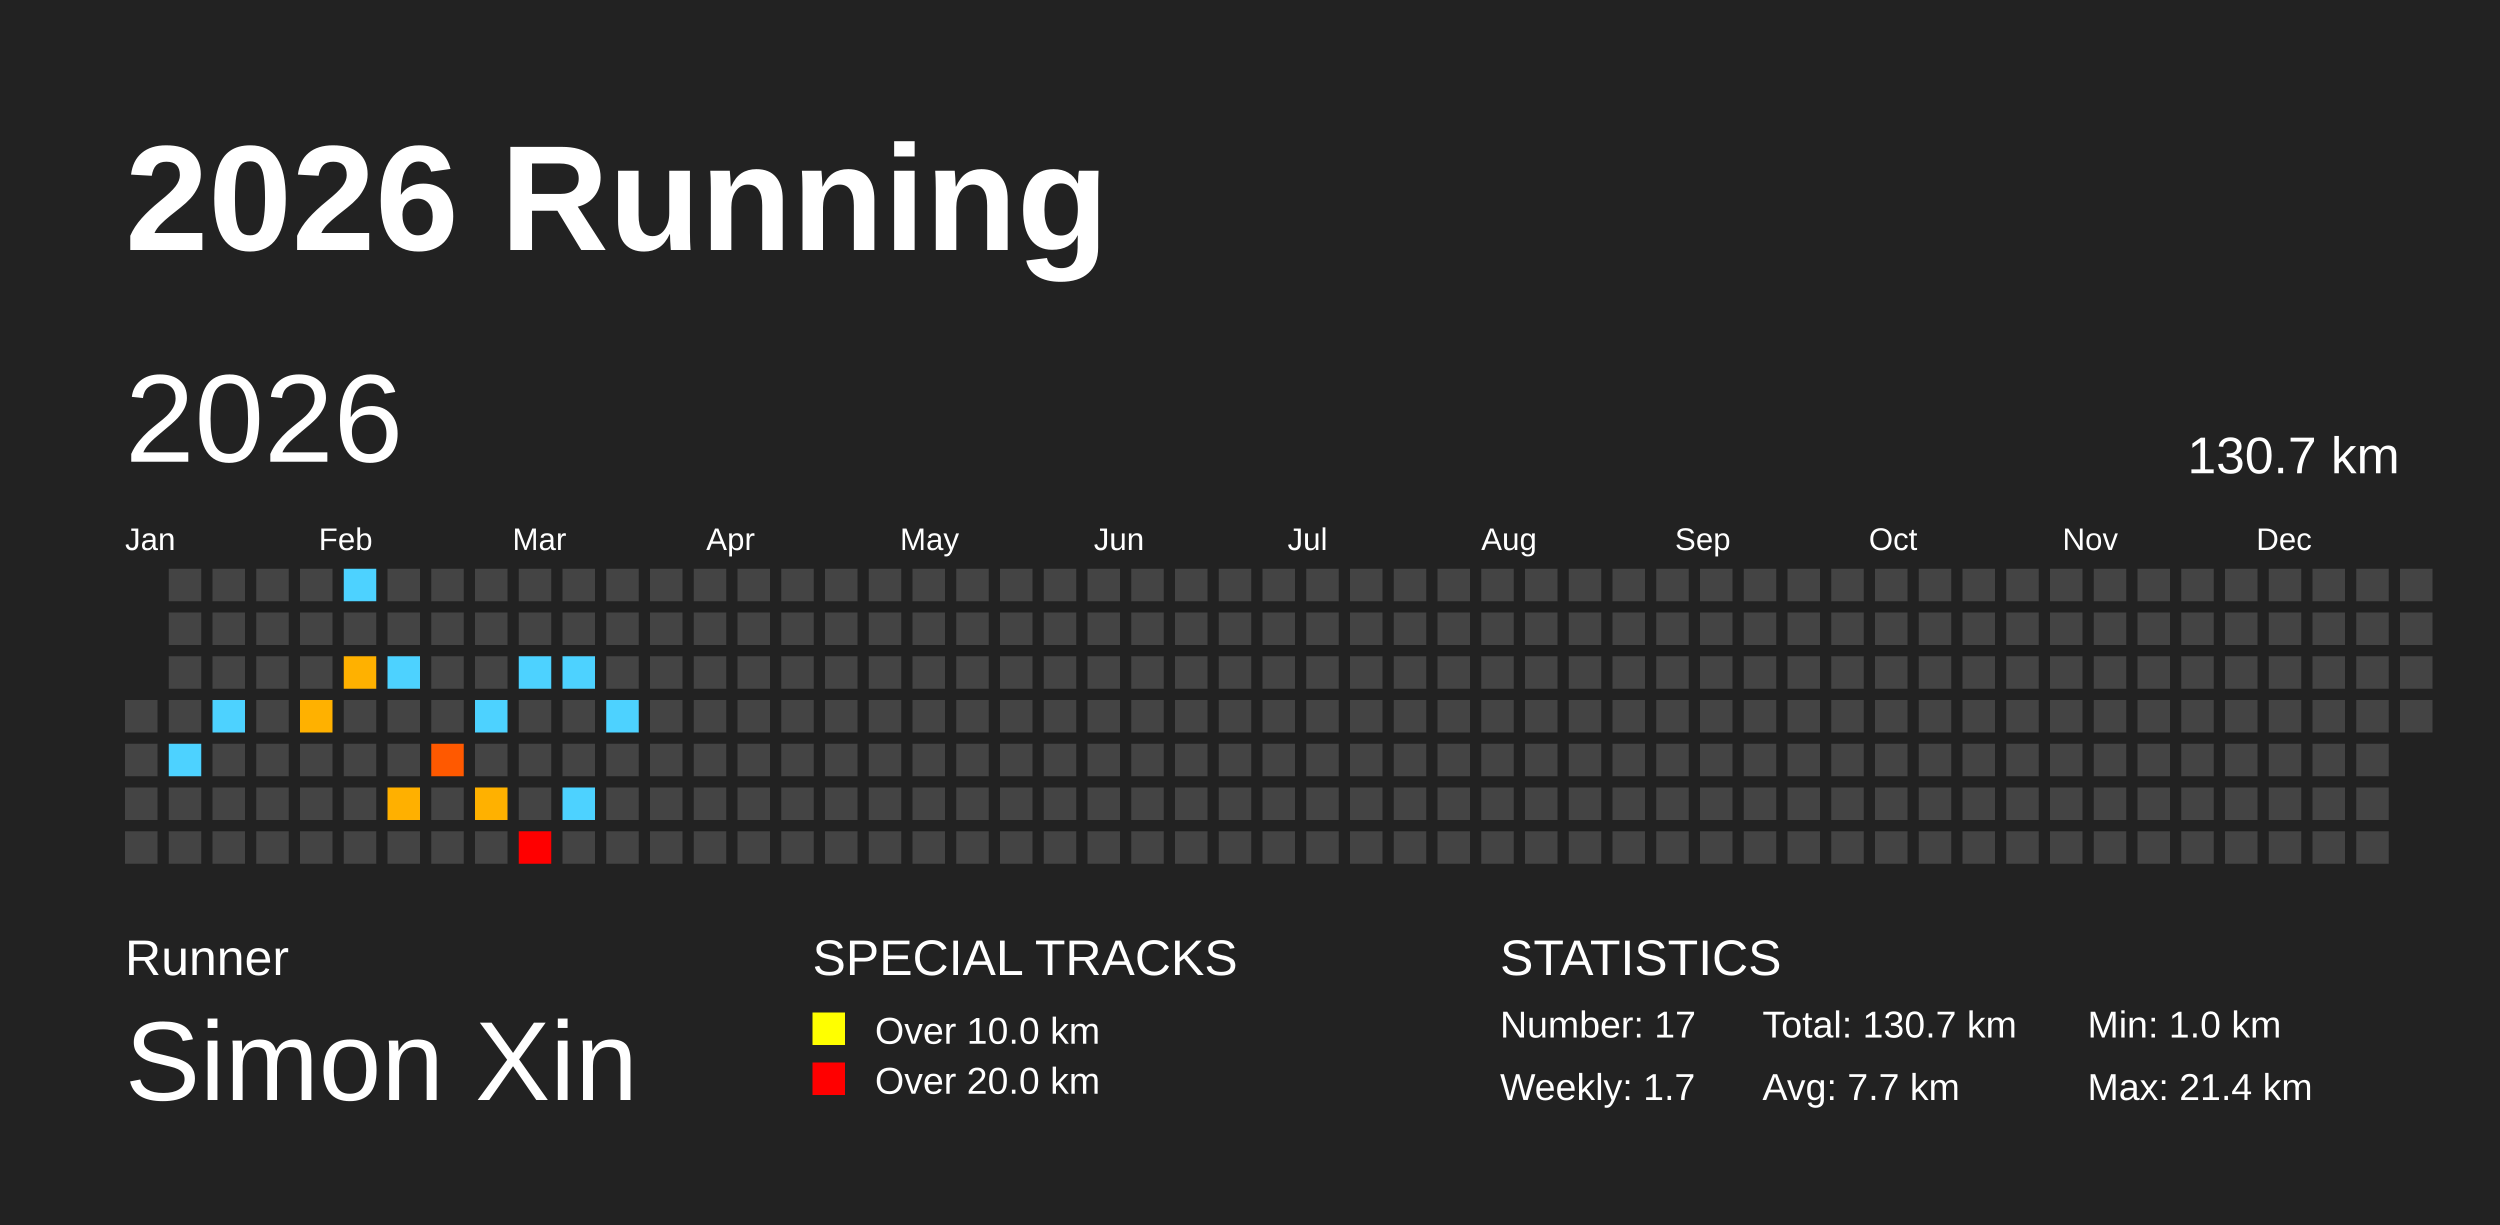
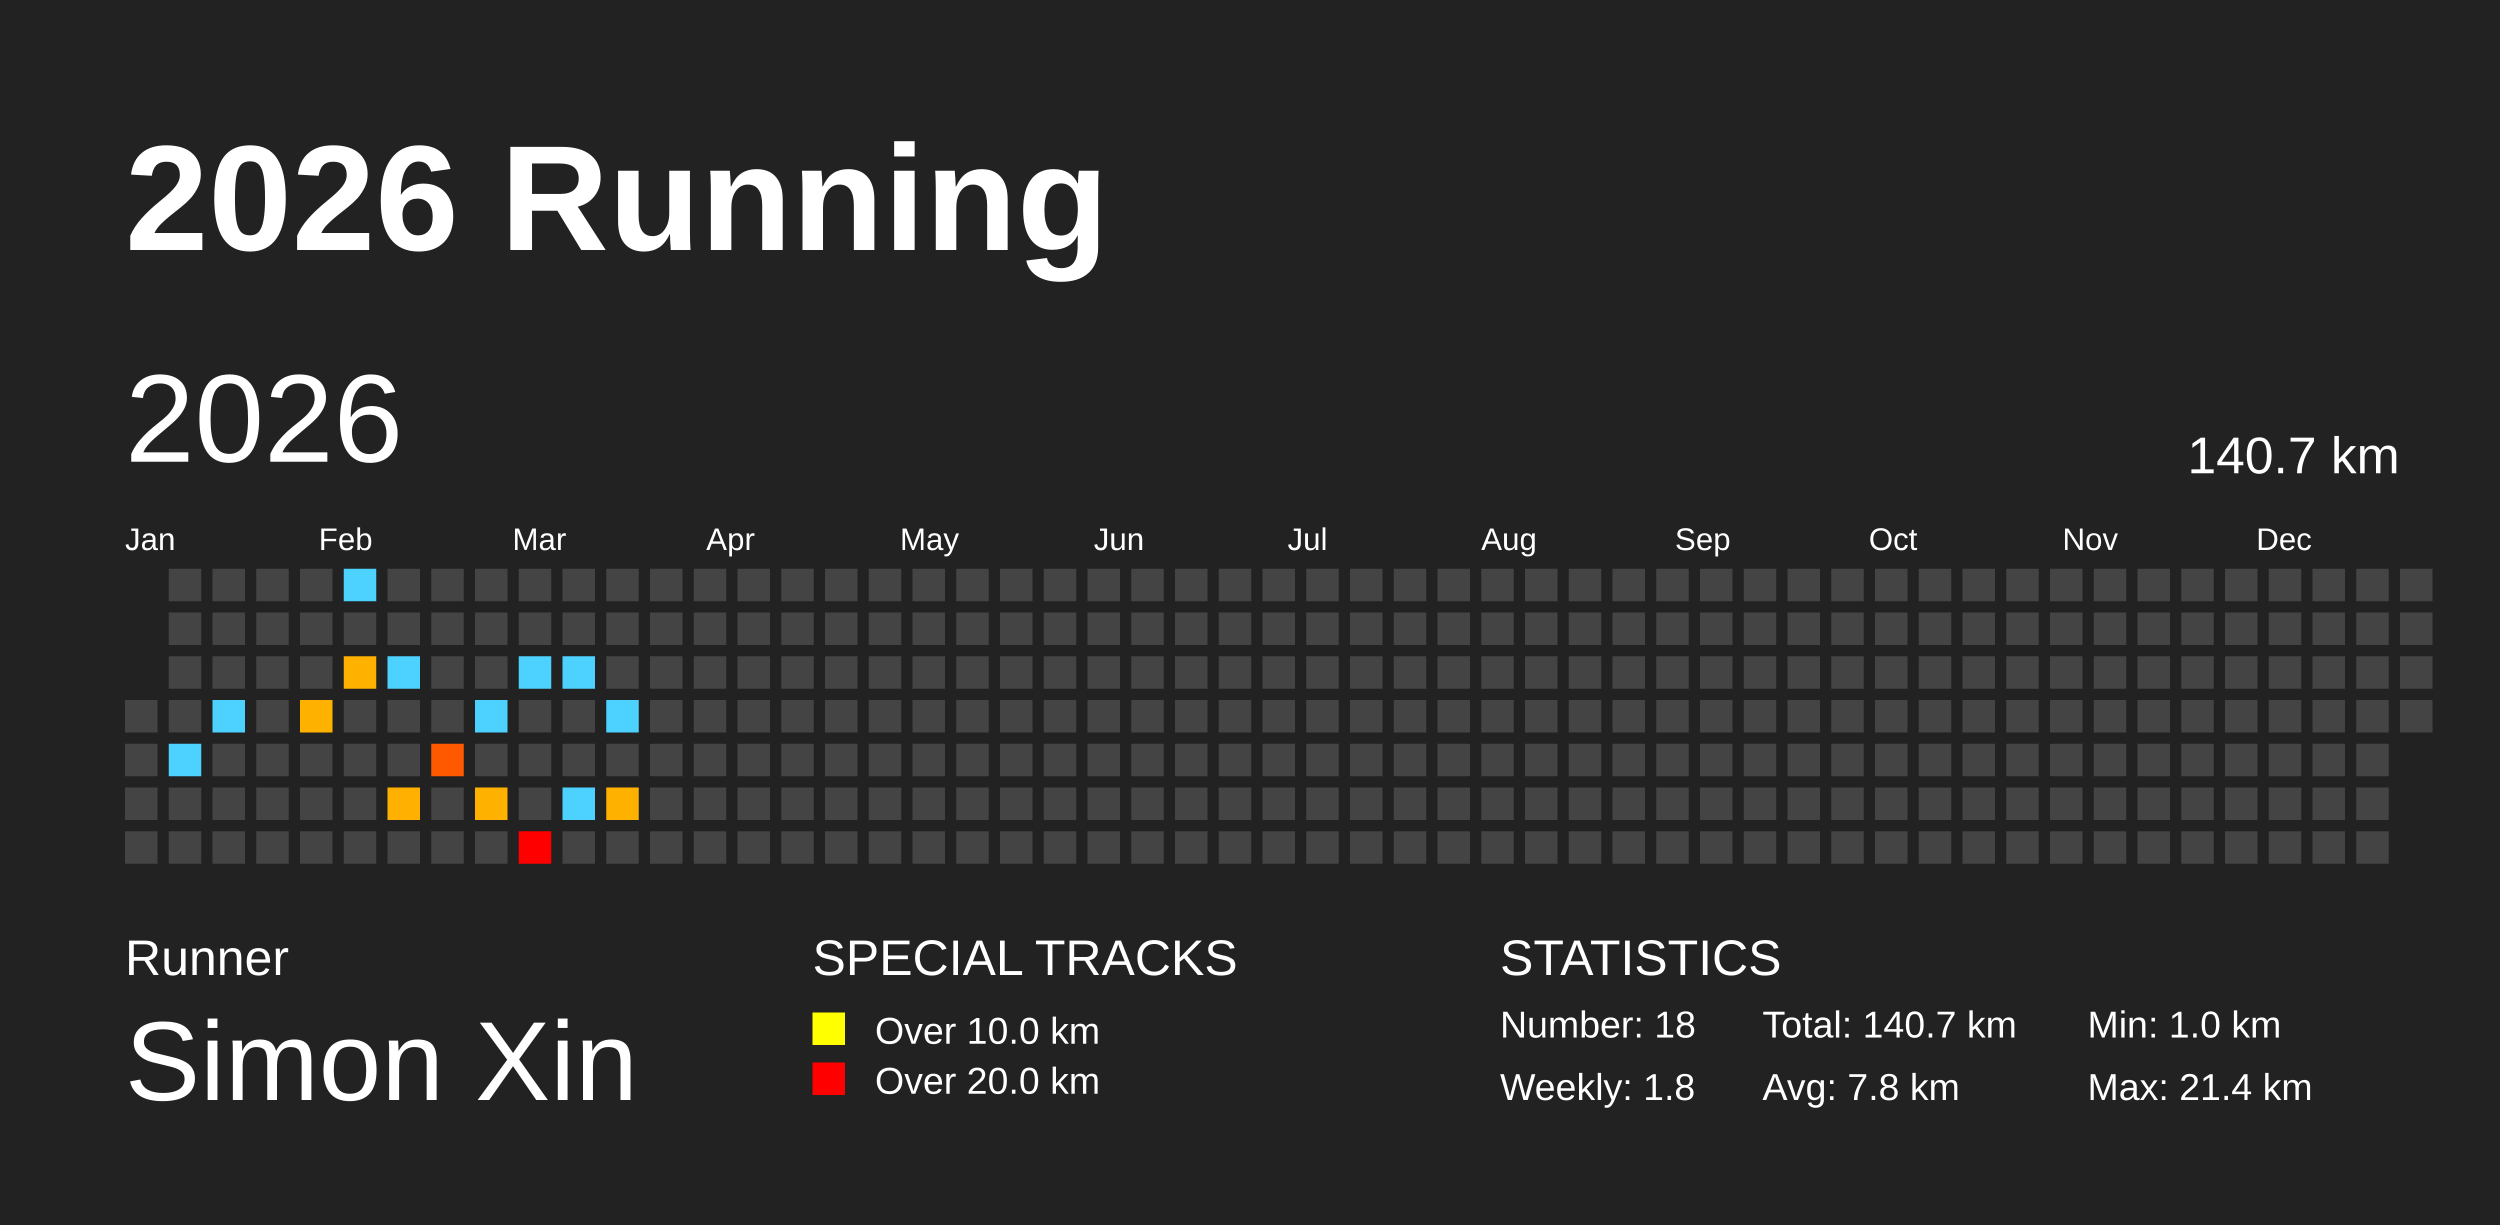
<svg xmlns="http://www.w3.org/2000/svg" baseProfile="full" height="98mm" version="1.1" viewBox="0,0,200,98" width="200mm">
  <defs />
  <rect fill="#222222" height="98" width="200" x="0" y="0" />
  <text fill="#FFFFFF" style="font-size:12px; font-family:Arial; font-weight:bold;" x="10" y="20">2026 Running</text>
  <text fill="#FFFFFF" style="font-size:4px; font-family:Arial" x="10" y="78">Runner</text>
  <text fill="#FFFFFF" style="font-size:9px; font-family:Arial" x="10" y="88">Simon Xin</text>
  <text fill="#FFFFFF" style="font-size:4px; font-family:Arial" x="65" y="78">SPECIAL TRACKS</text>
  <rect fill="yellow" height="2.6" width="2.6" x="65" y="81" />
  <text fill="#FFFFFF" style="font-size:3px; font-family:Arial" x="70" y="83.5">Over 10.0 km</text>
  <rect fill="red" height="2.6" width="2.6" x="65" y="85" />
  <text fill="#FFFFFF" style="font-size:3px; font-family:Arial" x="70" y="87.5">Over 20.0 km</text>
  <text fill="#FFFFFF" style="font-size:4px; font-family:Arial" x="120" y="78">STATISTICS</text>
-   <text fill="#FFFFFF" style="font-size:3px; font-family:Arial" x="120" y="83">Number: 17</text>
-   <text fill="#FFFFFF" style="font-size:3px; font-family:Arial" x="120" y="88">Weekly: 1.7</text>
-   <text fill="#FFFFFF" style="font-size:3px; font-family:Arial" x="141" y="83">Total: 130.7 km</text>
-   <text fill="#FFFFFF" style="font-size:3px; font-family:Arial" x="141" y="88">Avg: 7.7 km</text>
+   <text fill="#FFFFFF" style="font-size:3px; font-family:Arial" x="120" y="83">Number: 18</text>
+   <text fill="#FFFFFF" style="font-size:3px; font-family:Arial" x="120" y="88">Weekly: 1.8</text>
+   <text fill="#FFFFFF" style="font-size:3px; font-family:Arial" x="141" y="83">Total: 140.7 km</text>
+   <text fill="#FFFFFF" style="font-size:3px; font-family:Arial" x="141" y="88">Avg: 7.8 km</text>
  <text fill="#FFFFFF" style="font-size:3px; font-family:Arial" x="167" y="83">Min: 1.0 km</text>
  <text fill="#FFFFFF" style="font-size:3px; font-family:Arial" x="167" y="88">Max: 21.4 km</text>
  <text dominant-baseline="hanging" fill="#FFFFFF" style="font-size:10.0px; font-family:Arial;" x="10" y="30">2026</text>
-   <text dominant-baseline="hanging" fill="#FFFFFF" style="font-size:4.125px; font-family:Arial;" x="175" y="35">130.7 km</text>
+   <text dominant-baseline="hanging" fill="#FFFFFF" style="font-size:4.125px; font-family:Arial;" x="175" y="35">140.7 km</text>
  <text fill="#FFFFFF" style="font-size:2.5px; font-family:Arial" x="10.0" y="44">Jan</text>
  <text fill="#FFFFFF" style="font-size:2.5px; font-family:Arial" x="25.5" y="44">Feb</text>
  <text fill="#FFFFFF" style="font-size:2.5px; font-family:Arial" x="41.0" y="44">Mar</text>
  <text fill="#FFFFFF" style="font-size:2.5px; font-family:Arial" x="56.5" y="44">Apr</text>
  <text fill="#FFFFFF" style="font-size:2.5px; font-family:Arial" x="72.0" y="44">May</text>
  <text fill="#FFFFFF" style="font-size:2.5px; font-family:Arial" x="87.5" y="44">Jun</text>
  <text fill="#FFFFFF" style="font-size:2.5px; font-family:Arial" x="103.0" y="44">Jul</text>
  <text fill="#FFFFFF" style="font-size:2.5px; font-family:Arial" x="118.5" y="44">Aug</text>
  <text fill="#FFFFFF" style="font-size:2.5px; font-family:Arial" x="134.0" y="44">Sep</text>
  <text fill="#FFFFFF" style="font-size:2.5px; font-family:Arial" x="149.5" y="44">Oct</text>
  <text fill="#FFFFFF" style="font-size:2.5px; font-family:Arial" x="165.0" y="44">Nov</text>
  <text fill="#FFFFFF" style="font-size:2.5px; font-family:Arial" x="180.5" y="44">Dec</text>
  <rect fill="#444444" height="2.6" width="2.6" x="10.0" y="56.0" />
  <rect fill="#444444" height="2.6" width="2.6" x="10.0" y="59.5" />
  <rect fill="#444444" height="2.6" width="2.6" x="10.0" y="63.0" />
  <rect fill="#444444" height="2.6" width="2.6" x="10.0" y="66.5" />
  <rect fill="#444444" height="2.6" width="2.6" x="13.5" y="45.5" />
  <rect fill="#444444" height="2.6" width="2.6" x="13.5" y="49.0" />
  <rect fill="#444444" height="2.6" width="2.6" x="13.5" y="52.5" />
  <rect fill="#444444" height="2.6" width="2.6" x="13.5" y="56.0" />
  <rect fill="#4dd2ff" height="2.6" width="2.6" x="13.5" y="59.5" />
  <rect fill="#444444" height="2.6" width="2.6" x="13.5" y="63.0" />
  <rect fill="#444444" height="2.6" width="2.6" x="13.5" y="66.5" />
  <rect fill="#444444" height="2.6" width="2.6" x="17.0" y="45.5" />
  <rect fill="#444444" height="2.6" width="2.6" x="17.0" y="49.0" />
  <rect fill="#444444" height="2.6" width="2.6" x="17.0" y="52.5" />
  <rect fill="#4dd2ff" height="2.6" width="2.6" x="17.0" y="56.0" />
  <rect fill="#444444" height="2.6" width="2.6" x="17.0" y="59.5" />
  <rect fill="#444444" height="2.6" width="2.6" x="17.0" y="63.0" />
  <rect fill="#444444" height="2.6" width="2.6" x="17.0" y="66.5" />
  <rect fill="#444444" height="2.6" width="2.6" x="20.5" y="45.5" />
  <rect fill="#444444" height="2.6" width="2.6" x="20.5" y="49.0" />
  <rect fill="#444444" height="2.6" width="2.6" x="20.5" y="52.5" />
  <rect fill="#444444" height="2.6" width="2.6" x="20.5" y="56.0" />
  <rect fill="#444444" height="2.6" width="2.6" x="20.5" y="59.5" />
  <rect fill="#444444" height="2.6" width="2.6" x="20.5" y="63.0" />
  <rect fill="#444444" height="2.6" width="2.6" x="20.5" y="66.5" />
  <rect fill="#444444" height="2.6" width="2.6" x="24.0" y="45.5" />
  <rect fill="#444444" height="2.6" width="2.6" x="24.0" y="49.0" />
  <rect fill="#444444" height="2.6" width="2.6" x="24.0" y="52.5" />
  <rect fill="#ffb100" height="2.6" width="2.6" x="24.0" y="56.0" />
  <rect fill="#444444" height="2.6" width="2.6" x="24.0" y="59.5" />
  <rect fill="#444444" height="2.6" width="2.6" x="24.0" y="63.0" />
  <rect fill="#444444" height="2.6" width="2.6" x="24.0" y="66.5" />
  <rect fill="#4dd2ff" height="2.6" width="2.6" x="27.5" y="45.5" />
  <rect fill="#444444" height="2.6" width="2.6" x="27.5" y="49.0" />
  <rect fill="#ffb100" height="2.6" width="2.6" x="27.5" y="52.5" />
  <rect fill="#444444" height="2.6" width="2.6" x="27.5" y="56.0" />
  <rect fill="#444444" height="2.6" width="2.6" x="27.5" y="59.5" />
  <rect fill="#444444" height="2.6" width="2.6" x="27.5" y="63.0" />
  <rect fill="#444444" height="2.6" width="2.6" x="27.5" y="66.5" />
  <rect fill="#444444" height="2.6" width="2.6" x="31.0" y="45.5" />
  <rect fill="#444444" height="2.6" width="2.6" x="31.0" y="49.0" />
  <rect fill="#4dd2ff" height="2.6" width="2.6" x="31.0" y="52.5" />
  <rect fill="#444444" height="2.6" width="2.6" x="31.0" y="56.0" />
  <rect fill="#444444" height="2.6" width="2.6" x="31.0" y="59.5" />
  <rect fill="#ffb000" height="2.6" width="2.6" x="31.0" y="63.0" />
  <rect fill="#444444" height="2.6" width="2.6" x="31.0" y="66.5" />
  <rect fill="#444444" height="2.6" width="2.6" x="34.5" y="45.5" />
  <rect fill="#444444" height="2.6" width="2.6" x="34.5" y="49.0" />
  <rect fill="#444444" height="2.6" width="2.6" x="34.5" y="52.5" />
  <rect fill="#444444" height="2.6" width="2.6" x="34.5" y="56.0" />
  <rect fill="#ff5900" height="2.6" width="2.6" x="34.5" y="59.5" />
  <rect fill="#444444" height="2.6" width="2.6" x="34.5" y="63.0" />
  <rect fill="#444444" height="2.6" width="2.6" x="34.5" y="66.5" />
  <rect fill="#444444" height="2.6" width="2.6" x="38.0" y="45.5" />
  <rect fill="#444444" height="2.6" width="2.6" x="38.0" y="49.0" />
  <rect fill="#444444" height="2.6" width="2.6" x="38.0" y="52.5" />
  <rect fill="#4dd2ff" height="2.6" width="2.6" x="38.0" y="56.0" />
  <rect fill="#444444" height="2.6" width="2.6" x="38.0" y="59.5" />
  <rect fill="#ffb100" height="2.6" width="2.6" x="38.0" y="63.0" />
  <rect fill="#444444" height="2.6" width="2.6" x="38.0" y="66.5" />
  <rect fill="#444444" height="2.6" width="2.6" x="41.5" y="45.5" />
  <rect fill="#444444" height="2.6" width="2.6" x="41.5" y="49.0" />
  <rect fill="#4dd2ff" height="2.6" width="2.6" x="41.5" y="52.5" />
  <rect fill="#444444" height="2.6" width="2.6" x="41.5" y="56.0" />
  <rect fill="#444444" height="2.6" width="2.6" x="41.5" y="59.5" />
  <rect fill="#444444" height="2.6" width="2.6" x="41.5" y="63.0" />
  <rect fill="red" height="2.6" width="2.6" x="41.5" y="66.5" />
  <rect fill="#444444" height="2.6" width="2.6" x="45.0" y="45.5" />
  <rect fill="#444444" height="2.6" width="2.6" x="45.0" y="49.0" />
  <rect fill="#4dd2ff" height="2.6" width="2.6" x="45.0" y="52.5" />
  <rect fill="#444444" height="2.6" width="2.6" x="45.0" y="56.0" />
  <rect fill="#444444" height="2.6" width="2.6" x="45.0" y="59.5" />
  <rect fill="#4dd2ff" height="2.6" width="2.6" x="45.0" y="63.0" />
  <rect fill="#444444" height="2.6" width="2.6" x="45.0" y="66.5" />
  <rect fill="#444444" height="2.6" width="2.6" x="48.5" y="45.5" />
  <rect fill="#444444" height="2.6" width="2.6" x="48.5" y="49.0" />
  <rect fill="#444444" height="2.6" width="2.6" x="48.5" y="52.5" />
  <rect fill="#4dd2ff" height="2.6" width="2.6" x="48.5" y="56.0" />
  <rect fill="#444444" height="2.6" width="2.6" x="48.5" y="59.5" />
-   <rect fill="#444444" height="2.6" width="2.6" x="48.5" y="63.0" />
+   <rect fill="#ffb100" height="2.6" width="2.6" x="48.5" y="63.0" />
  <rect fill="#444444" height="2.6" width="2.6" x="48.5" y="66.5" />
  <rect fill="#444444" height="2.6" width="2.6" x="52.0" y="45.5" />
  <rect fill="#444444" height="2.6" width="2.6" x="52.0" y="49.0" />
  <rect fill="#444444" height="2.6" width="2.6" x="52.0" y="52.5" />
  <rect fill="#444444" height="2.6" width="2.6" x="52.0" y="56.0" />
  <rect fill="#444444" height="2.6" width="2.6" x="52.0" y="59.5" />
  <rect fill="#444444" height="2.6" width="2.6" x="52.0" y="63.0" />
  <rect fill="#444444" height="2.6" width="2.6" x="52.0" y="66.5" />
  <rect fill="#444444" height="2.6" width="2.6" x="55.5" y="45.5" />
  <rect fill="#444444" height="2.6" width="2.6" x="55.5" y="49.0" />
  <rect fill="#444444" height="2.6" width="2.6" x="55.5" y="52.5" />
  <rect fill="#444444" height="2.6" width="2.6" x="55.5" y="56.0" />
  <rect fill="#444444" height="2.6" width="2.6" x="55.5" y="59.5" />
  <rect fill="#444444" height="2.6" width="2.6" x="55.5" y="63.0" />
  <rect fill="#444444" height="2.6" width="2.6" x="55.5" y="66.5" />
  <rect fill="#444444" height="2.6" width="2.6" x="59.0" y="45.5" />
  <rect fill="#444444" height="2.6" width="2.6" x="59.0" y="49.0" />
  <rect fill="#444444" height="2.6" width="2.6" x="59.0" y="52.5" />
  <rect fill="#444444" height="2.6" width="2.6" x="59.0" y="56.0" />
  <rect fill="#444444" height="2.6" width="2.6" x="59.0" y="59.5" />
  <rect fill="#444444" height="2.6" width="2.6" x="59.0" y="63.0" />
  <rect fill="#444444" height="2.6" width="2.6" x="59.0" y="66.5" />
  <rect fill="#444444" height="2.6" width="2.6" x="62.5" y="45.5" />
  <rect fill="#444444" height="2.6" width="2.6" x="62.5" y="49.0" />
  <rect fill="#444444" height="2.6" width="2.6" x="62.5" y="52.5" />
  <rect fill="#444444" height="2.6" width="2.6" x="62.5" y="56.0" />
  <rect fill="#444444" height="2.6" width="2.6" x="62.5" y="59.5" />
  <rect fill="#444444" height="2.6" width="2.6" x="62.5" y="63.0" />
  <rect fill="#444444" height="2.6" width="2.6" x="62.5" y="66.5" />
  <rect fill="#444444" height="2.6" width="2.6" x="66.0" y="45.5" />
  <rect fill="#444444" height="2.6" width="2.6" x="66.0" y="49.0" />
  <rect fill="#444444" height="2.6" width="2.6" x="66.0" y="52.5" />
  <rect fill="#444444" height="2.6" width="2.6" x="66.0" y="56.0" />
  <rect fill="#444444" height="2.6" width="2.6" x="66.0" y="59.5" />
  <rect fill="#444444" height="2.6" width="2.6" x="66.0" y="63.0" />
  <rect fill="#444444" height="2.6" width="2.6" x="66.0" y="66.5" />
  <rect fill="#444444" height="2.6" width="2.6" x="69.5" y="45.5" />
  <rect fill="#444444" height="2.6" width="2.6" x="69.5" y="49.0" />
  <rect fill="#444444" height="2.6" width="2.6" x="69.5" y="52.5" />
  <rect fill="#444444" height="2.6" width="2.6" x="69.5" y="56.0" />
  <rect fill="#444444" height="2.6" width="2.6" x="69.5" y="59.5" />
  <rect fill="#444444" height="2.6" width="2.6" x="69.5" y="63.0" />
  <rect fill="#444444" height="2.6" width="2.6" x="69.5" y="66.5" />
  <rect fill="#444444" height="2.6" width="2.6" x="73.0" y="45.5" />
  <rect fill="#444444" height="2.6" width="2.6" x="73.0" y="49.0" />
  <rect fill="#444444" height="2.6" width="2.6" x="73.0" y="52.5" />
  <rect fill="#444444" height="2.6" width="2.6" x="73.0" y="56.0" />
  <rect fill="#444444" height="2.6" width="2.6" x="73.0" y="59.5" />
  <rect fill="#444444" height="2.6" width="2.6" x="73.0" y="63.0" />
  <rect fill="#444444" height="2.6" width="2.6" x="73.0" y="66.5" />
  <rect fill="#444444" height="2.6" width="2.6" x="76.5" y="45.5" />
  <rect fill="#444444" height="2.6" width="2.6" x="76.5" y="49.0" />
  <rect fill="#444444" height="2.6" width="2.6" x="76.5" y="52.5" />
  <rect fill="#444444" height="2.6" width="2.6" x="76.5" y="56.0" />
  <rect fill="#444444" height="2.6" width="2.6" x="76.5" y="59.5" />
  <rect fill="#444444" height="2.6" width="2.6" x="76.5" y="63.0" />
  <rect fill="#444444" height="2.6" width="2.6" x="76.5" y="66.5" />
  <rect fill="#444444" height="2.6" width="2.6" x="80.0" y="45.5" />
  <rect fill="#444444" height="2.6" width="2.6" x="80.0" y="49.0" />
  <rect fill="#444444" height="2.6" width="2.6" x="80.0" y="52.5" />
  <rect fill="#444444" height="2.6" width="2.6" x="80.0" y="56.0" />
  <rect fill="#444444" height="2.6" width="2.6" x="80.0" y="59.5" />
  <rect fill="#444444" height="2.6" width="2.6" x="80.0" y="63.0" />
  <rect fill="#444444" height="2.6" width="2.6" x="80.0" y="66.5" />
  <rect fill="#444444" height="2.6" width="2.6" x="83.5" y="45.5" />
  <rect fill="#444444" height="2.6" width="2.6" x="83.5" y="49.0" />
  <rect fill="#444444" height="2.6" width="2.6" x="83.5" y="52.5" />
  <rect fill="#444444" height="2.6" width="2.6" x="83.5" y="56.0" />
  <rect fill="#444444" height="2.6" width="2.6" x="83.5" y="59.5" />
  <rect fill="#444444" height="2.6" width="2.6" x="83.5" y="63.0" />
  <rect fill="#444444" height="2.6" width="2.6" x="83.5" y="66.5" />
  <rect fill="#444444" height="2.6" width="2.6" x="87.0" y="45.5" />
  <rect fill="#444444" height="2.6" width="2.6" x="87.0" y="49.0" />
  <rect fill="#444444" height="2.6" width="2.6" x="87.0" y="52.5" />
  <rect fill="#444444" height="2.6" width="2.6" x="87.0" y="56.0" />
  <rect fill="#444444" height="2.6" width="2.6" x="87.0" y="59.5" />
  <rect fill="#444444" height="2.6" width="2.6" x="87.0" y="63.0" />
  <rect fill="#444444" height="2.6" width="2.6" x="87.0" y="66.5" />
  <rect fill="#444444" height="2.6" width="2.6" x="90.5" y="45.5" />
  <rect fill="#444444" height="2.6" width="2.6" x="90.5" y="49.0" />
  <rect fill="#444444" height="2.6" width="2.6" x="90.5" y="52.5" />
  <rect fill="#444444" height="2.6" width="2.6" x="90.5" y="56.0" />
  <rect fill="#444444" height="2.6" width="2.6" x="90.5" y="59.5" />
  <rect fill="#444444" height="2.6" width="2.6" x="90.5" y="63.0" />
  <rect fill="#444444" height="2.6" width="2.6" x="90.5" y="66.5" />
  <rect fill="#444444" height="2.6" width="2.6" x="94.0" y="45.5" />
  <rect fill="#444444" height="2.6" width="2.6" x="94.0" y="49.0" />
  <rect fill="#444444" height="2.6" width="2.6" x="94.0" y="52.5" />
  <rect fill="#444444" height="2.6" width="2.6" x="94.0" y="56.0" />
  <rect fill="#444444" height="2.6" width="2.6" x="94.0" y="59.5" />
  <rect fill="#444444" height="2.6" width="2.6" x="94.0" y="63.0" />
  <rect fill="#444444" height="2.6" width="2.6" x="94.0" y="66.5" />
  <rect fill="#444444" height="2.6" width="2.6" x="97.5" y="45.5" />
  <rect fill="#444444" height="2.6" width="2.6" x="97.5" y="49.0" />
  <rect fill="#444444" height="2.6" width="2.6" x="97.5" y="52.5" />
  <rect fill="#444444" height="2.6" width="2.6" x="97.5" y="56.0" />
  <rect fill="#444444" height="2.6" width="2.6" x="97.5" y="59.5" />
  <rect fill="#444444" height="2.6" width="2.6" x="97.5" y="63.0" />
  <rect fill="#444444" height="2.6" width="2.6" x="97.5" y="66.5" />
  <rect fill="#444444" height="2.6" width="2.6" x="101.0" y="45.5" />
  <rect fill="#444444" height="2.6" width="2.6" x="101.0" y="49.0" />
  <rect fill="#444444" height="2.6" width="2.6" x="101.0" y="52.5" />
  <rect fill="#444444" height="2.6" width="2.6" x="101.0" y="56.0" />
  <rect fill="#444444" height="2.6" width="2.6" x="101.0" y="59.5" />
  <rect fill="#444444" height="2.6" width="2.6" x="101.0" y="63.0" />
  <rect fill="#444444" height="2.6" width="2.6" x="101.0" y="66.5" />
  <rect fill="#444444" height="2.6" width="2.6" x="104.5" y="45.5" />
  <rect fill="#444444" height="2.6" width="2.6" x="104.5" y="49.0" />
  <rect fill="#444444" height="2.6" width="2.6" x="104.5" y="52.5" />
  <rect fill="#444444" height="2.6" width="2.6" x="104.5" y="56.0" />
  <rect fill="#444444" height="2.6" width="2.6" x="104.5" y="59.5" />
  <rect fill="#444444" height="2.6" width="2.6" x="104.5" y="63.0" />
  <rect fill="#444444" height="2.6" width="2.6" x="104.5" y="66.5" />
  <rect fill="#444444" height="2.6" width="2.6" x="108.0" y="45.5" />
  <rect fill="#444444" height="2.6" width="2.6" x="108.0" y="49.0" />
  <rect fill="#444444" height="2.6" width="2.6" x="108.0" y="52.5" />
  <rect fill="#444444" height="2.6" width="2.6" x="108.0" y="56.0" />
  <rect fill="#444444" height="2.6" width="2.6" x="108.0" y="59.5" />
  <rect fill="#444444" height="2.6" width="2.6" x="108.0" y="63.0" />
  <rect fill="#444444" height="2.6" width="2.6" x="108.0" y="66.5" />
  <rect fill="#444444" height="2.6" width="2.6" x="111.5" y="45.5" />
  <rect fill="#444444" height="2.6" width="2.6" x="111.5" y="49.0" />
  <rect fill="#444444" height="2.6" width="2.6" x="111.5" y="52.5" />
  <rect fill="#444444" height="2.6" width="2.6" x="111.5" y="56.0" />
  <rect fill="#444444" height="2.6" width="2.6" x="111.5" y="59.5" />
  <rect fill="#444444" height="2.6" width="2.6" x="111.5" y="63.0" />
  <rect fill="#444444" height="2.6" width="2.6" x="111.5" y="66.5" />
  <rect fill="#444444" height="2.6" width="2.6" x="115.0" y="45.5" />
  <rect fill="#444444" height="2.6" width="2.6" x="115.0" y="49.0" />
  <rect fill="#444444" height="2.6" width="2.6" x="115.0" y="52.5" />
  <rect fill="#444444" height="2.6" width="2.6" x="115.0" y="56.0" />
  <rect fill="#444444" height="2.6" width="2.6" x="115.0" y="59.5" />
  <rect fill="#444444" height="2.6" width="2.6" x="115.0" y="63.0" />
  <rect fill="#444444" height="2.6" width="2.6" x="115.0" y="66.5" />
  <rect fill="#444444" height="2.6" width="2.6" x="118.5" y="45.5" />
  <rect fill="#444444" height="2.6" width="2.6" x="118.5" y="49.0" />
  <rect fill="#444444" height="2.6" width="2.6" x="118.5" y="52.5" />
  <rect fill="#444444" height="2.6" width="2.6" x="118.5" y="56.0" />
  <rect fill="#444444" height="2.6" width="2.6" x="118.5" y="59.5" />
  <rect fill="#444444" height="2.6" width="2.6" x="118.5" y="63.0" />
  <rect fill="#444444" height="2.6" width="2.6" x="118.5" y="66.5" />
  <rect fill="#444444" height="2.6" width="2.6" x="122.0" y="45.5" />
  <rect fill="#444444" height="2.6" width="2.6" x="122.0" y="49.0" />
  <rect fill="#444444" height="2.6" width="2.6" x="122.0" y="52.5" />
  <rect fill="#444444" height="2.6" width="2.6" x="122.0" y="56.0" />
  <rect fill="#444444" height="2.6" width="2.6" x="122.0" y="59.5" />
  <rect fill="#444444" height="2.6" width="2.6" x="122.0" y="63.0" />
  <rect fill="#444444" height="2.6" width="2.6" x="122.0" y="66.5" />
  <rect fill="#444444" height="2.6" width="2.6" x="125.5" y="45.5" />
  <rect fill="#444444" height="2.6" width="2.6" x="125.5" y="49.0" />
  <rect fill="#444444" height="2.6" width="2.6" x="125.5" y="52.5" />
  <rect fill="#444444" height="2.6" width="2.6" x="125.5" y="56.0" />
  <rect fill="#444444" height="2.6" width="2.6" x="125.5" y="59.5" />
  <rect fill="#444444" height="2.6" width="2.6" x="125.5" y="63.0" />
  <rect fill="#444444" height="2.6" width="2.6" x="125.5" y="66.5" />
  <rect fill="#444444" height="2.6" width="2.6" x="129.0" y="45.5" />
  <rect fill="#444444" height="2.6" width="2.6" x="129.0" y="49.0" />
  <rect fill="#444444" height="2.6" width="2.6" x="129.0" y="52.5" />
  <rect fill="#444444" height="2.6" width="2.6" x="129.0" y="56.0" />
  <rect fill="#444444" height="2.6" width="2.6" x="129.0" y="59.5" />
  <rect fill="#444444" height="2.6" width="2.6" x="129.0" y="63.0" />
  <rect fill="#444444" height="2.6" width="2.6" x="129.0" y="66.5" />
  <rect fill="#444444" height="2.6" width="2.6" x="132.5" y="45.5" />
  <rect fill="#444444" height="2.6" width="2.6" x="132.5" y="49.0" />
  <rect fill="#444444" height="2.6" width="2.6" x="132.5" y="52.5" />
  <rect fill="#444444" height="2.6" width="2.6" x="132.5" y="56.0" />
  <rect fill="#444444" height="2.6" width="2.6" x="132.5" y="59.5" />
  <rect fill="#444444" height="2.6" width="2.6" x="132.5" y="63.0" />
  <rect fill="#444444" height="2.6" width="2.6" x="132.5" y="66.5" />
  <rect fill="#444444" height="2.6" width="2.6" x="136.0" y="45.5" />
  <rect fill="#444444" height="2.6" width="2.6" x="136.0" y="49.0" />
  <rect fill="#444444" height="2.6" width="2.6" x="136.0" y="52.5" />
  <rect fill="#444444" height="2.6" width="2.6" x="136.0" y="56.0" />
  <rect fill="#444444" height="2.6" width="2.6" x="136.0" y="59.5" />
  <rect fill="#444444" height="2.6" width="2.6" x="136.0" y="63.0" />
  <rect fill="#444444" height="2.6" width="2.6" x="136.0" y="66.5" />
  <rect fill="#444444" height="2.6" width="2.6" x="139.5" y="45.5" />
  <rect fill="#444444" height="2.6" width="2.6" x="139.5" y="49.0" />
  <rect fill="#444444" height="2.6" width="2.6" x="139.5" y="52.5" />
  <rect fill="#444444" height="2.6" width="2.6" x="139.5" y="56.0" />
  <rect fill="#444444" height="2.6" width="2.6" x="139.5" y="59.5" />
  <rect fill="#444444" height="2.6" width="2.6" x="139.5" y="63.0" />
  <rect fill="#444444" height="2.6" width="2.6" x="139.5" y="66.5" />
  <rect fill="#444444" height="2.6" width="2.6" x="143.0" y="45.5" />
  <rect fill="#444444" height="2.6" width="2.6" x="143.0" y="49.0" />
  <rect fill="#444444" height="2.6" width="2.6" x="143.0" y="52.5" />
  <rect fill="#444444" height="2.6" width="2.6" x="143.0" y="56.0" />
  <rect fill="#444444" height="2.6" width="2.6" x="143.0" y="59.5" />
  <rect fill="#444444" height="2.6" width="2.6" x="143.0" y="63.0" />
  <rect fill="#444444" height="2.6" width="2.6" x="143.0" y="66.5" />
  <rect fill="#444444" height="2.6" width="2.6" x="146.5" y="45.5" />
  <rect fill="#444444" height="2.6" width="2.6" x="146.5" y="49.0" />
  <rect fill="#444444" height="2.6" width="2.6" x="146.5" y="52.5" />
  <rect fill="#444444" height="2.6" width="2.6" x="146.5" y="56.0" />
  <rect fill="#444444" height="2.6" width="2.6" x="146.5" y="59.5" />
  <rect fill="#444444" height="2.6" width="2.6" x="146.5" y="63.0" />
  <rect fill="#444444" height="2.6" width="2.6" x="146.5" y="66.5" />
  <rect fill="#444444" height="2.6" width="2.6" x="150.0" y="45.5" />
  <rect fill="#444444" height="2.6" width="2.6" x="150.0" y="49.0" />
  <rect fill="#444444" height="2.6" width="2.6" x="150.0" y="52.5" />
  <rect fill="#444444" height="2.6" width="2.6" x="150.0" y="56.0" />
  <rect fill="#444444" height="2.6" width="2.6" x="150.0" y="59.5" />
  <rect fill="#444444" height="2.6" width="2.6" x="150.0" y="63.0" />
  <rect fill="#444444" height="2.6" width="2.6" x="150.0" y="66.5" />
  <rect fill="#444444" height="2.6" width="2.6" x="153.5" y="45.5" />
  <rect fill="#444444" height="2.6" width="2.6" x="153.5" y="49.0" />
  <rect fill="#444444" height="2.6" width="2.6" x="153.5" y="52.5" />
  <rect fill="#444444" height="2.6" width="2.6" x="153.5" y="56.0" />
  <rect fill="#444444" height="2.6" width="2.6" x="153.5" y="59.5" />
  <rect fill="#444444" height="2.6" width="2.6" x="153.5" y="63.0" />
  <rect fill="#444444" height="2.6" width="2.6" x="153.5" y="66.5" />
  <rect fill="#444444" height="2.6" width="2.6" x="157.0" y="45.5" />
  <rect fill="#444444" height="2.6" width="2.6" x="157.0" y="49.0" />
  <rect fill="#444444" height="2.6" width="2.6" x="157.0" y="52.5" />
  <rect fill="#444444" height="2.6" width="2.6" x="157.0" y="56.0" />
  <rect fill="#444444" height="2.6" width="2.6" x="157.0" y="59.5" />
  <rect fill="#444444" height="2.6" width="2.6" x="157.0" y="63.0" />
  <rect fill="#444444" height="2.6" width="2.6" x="157.0" y="66.5" />
  <rect fill="#444444" height="2.6" width="2.6" x="160.5" y="45.5" />
  <rect fill="#444444" height="2.6" width="2.6" x="160.5" y="49.0" />
  <rect fill="#444444" height="2.6" width="2.6" x="160.5" y="52.5" />
  <rect fill="#444444" height="2.6" width="2.6" x="160.5" y="56.0" />
  <rect fill="#444444" height="2.6" width="2.6" x="160.5" y="59.5" />
  <rect fill="#444444" height="2.6" width="2.6" x="160.5" y="63.0" />
  <rect fill="#444444" height="2.6" width="2.6" x="160.5" y="66.5" />
  <rect fill="#444444" height="2.6" width="2.6" x="164.0" y="45.5" />
  <rect fill="#444444" height="2.6" width="2.6" x="164.0" y="49.0" />
  <rect fill="#444444" height="2.6" width="2.6" x="164.0" y="52.5" />
  <rect fill="#444444" height="2.6" width="2.6" x="164.0" y="56.0" />
  <rect fill="#444444" height="2.6" width="2.6" x="164.0" y="59.5" />
  <rect fill="#444444" height="2.6" width="2.6" x="164.0" y="63.0" />
  <rect fill="#444444" height="2.6" width="2.6" x="164.0" y="66.5" />
  <rect fill="#444444" height="2.6" width="2.6" x="167.5" y="45.5" />
  <rect fill="#444444" height="2.6" width="2.6" x="167.5" y="49.0" />
  <rect fill="#444444" height="2.6" width="2.6" x="167.5" y="52.5" />
  <rect fill="#444444" height="2.6" width="2.6" x="167.5" y="56.0" />
  <rect fill="#444444" height="2.6" width="2.6" x="167.5" y="59.5" />
  <rect fill="#444444" height="2.6" width="2.6" x="167.5" y="63.0" />
  <rect fill="#444444" height="2.6" width="2.6" x="167.5" y="66.5" />
  <rect fill="#444444" height="2.6" width="2.6" x="171.0" y="45.5" />
  <rect fill="#444444" height="2.6" width="2.6" x="171.0" y="49.0" />
  <rect fill="#444444" height="2.6" width="2.6" x="171.0" y="52.5" />
  <rect fill="#444444" height="2.6" width="2.6" x="171.0" y="56.0" />
  <rect fill="#444444" height="2.6" width="2.6" x="171.0" y="59.5" />
  <rect fill="#444444" height="2.6" width="2.6" x="171.0" y="63.0" />
  <rect fill="#444444" height="2.6" width="2.6" x="171.0" y="66.5" />
  <rect fill="#444444" height="2.6" width="2.6" x="174.5" y="45.5" />
  <rect fill="#444444" height="2.6" width="2.6" x="174.5" y="49.0" />
  <rect fill="#444444" height="2.6" width="2.6" x="174.5" y="52.5" />
  <rect fill="#444444" height="2.6" width="2.6" x="174.5" y="56.0" />
  <rect fill="#444444" height="2.6" width="2.6" x="174.5" y="59.5" />
  <rect fill="#444444" height="2.6" width="2.6" x="174.5" y="63.0" />
  <rect fill="#444444" height="2.6" width="2.6" x="174.5" y="66.5" />
  <rect fill="#444444" height="2.6" width="2.6" x="178.0" y="45.5" />
  <rect fill="#444444" height="2.6" width="2.6" x="178.0" y="49.0" />
  <rect fill="#444444" height="2.6" width="2.6" x="178.0" y="52.5" />
  <rect fill="#444444" height="2.6" width="2.6" x="178.0" y="56.0" />
  <rect fill="#444444" height="2.6" width="2.6" x="178.0" y="59.5" />
  <rect fill="#444444" height="2.6" width="2.6" x="178.0" y="63.0" />
  <rect fill="#444444" height="2.6" width="2.6" x="178.0" y="66.5" />
  <rect fill="#444444" height="2.6" width="2.6" x="181.5" y="45.5" />
  <rect fill="#444444" height="2.6" width="2.6" x="181.5" y="49.0" />
  <rect fill="#444444" height="2.6" width="2.6" x="181.5" y="52.5" />
  <rect fill="#444444" height="2.6" width="2.6" x="181.5" y="56.0" />
  <rect fill="#444444" height="2.6" width="2.6" x="181.5" y="59.5" />
  <rect fill="#444444" height="2.6" width="2.6" x="181.5" y="63.0" />
  <rect fill="#444444" height="2.6" width="2.6" x="181.5" y="66.5" />
  <rect fill="#444444" height="2.6" width="2.6" x="185.0" y="45.5" />
  <rect fill="#444444" height="2.6" width="2.6" x="185.0" y="49.0" />
  <rect fill="#444444" height="2.6" width="2.6" x="185.0" y="52.5" />
  <rect fill="#444444" height="2.6" width="2.6" x="185.0" y="56.0" />
  <rect fill="#444444" height="2.6" width="2.6" x="185.0" y="59.5" />
  <rect fill="#444444" height="2.6" width="2.6" x="185.0" y="63.0" />
  <rect fill="#444444" height="2.6" width="2.6" x="185.0" y="66.5" />
  <rect fill="#444444" height="2.6" width="2.6" x="188.5" y="45.5" />
  <rect fill="#444444" height="2.6" width="2.6" x="188.5" y="49.0" />
  <rect fill="#444444" height="2.6" width="2.6" x="188.5" y="52.5" />
  <rect fill="#444444" height="2.6" width="2.6" x="188.5" y="56.0" />
  <rect fill="#444444" height="2.6" width="2.6" x="188.5" y="59.5" />
  <rect fill="#444444" height="2.6" width="2.6" x="188.5" y="63.0" />
  <rect fill="#444444" height="2.6" width="2.6" x="188.5" y="66.5" />
  <rect fill="#444444" height="2.6" width="2.6" x="192.0" y="45.5" />
  <rect fill="#444444" height="2.6" width="2.6" x="192.0" y="49.0" />
  <rect fill="#444444" height="2.6" width="2.6" x="192.0" y="52.5" />
  <rect fill="#444444" height="2.6" width="2.6" x="192.0" y="56.0" />
</svg>
